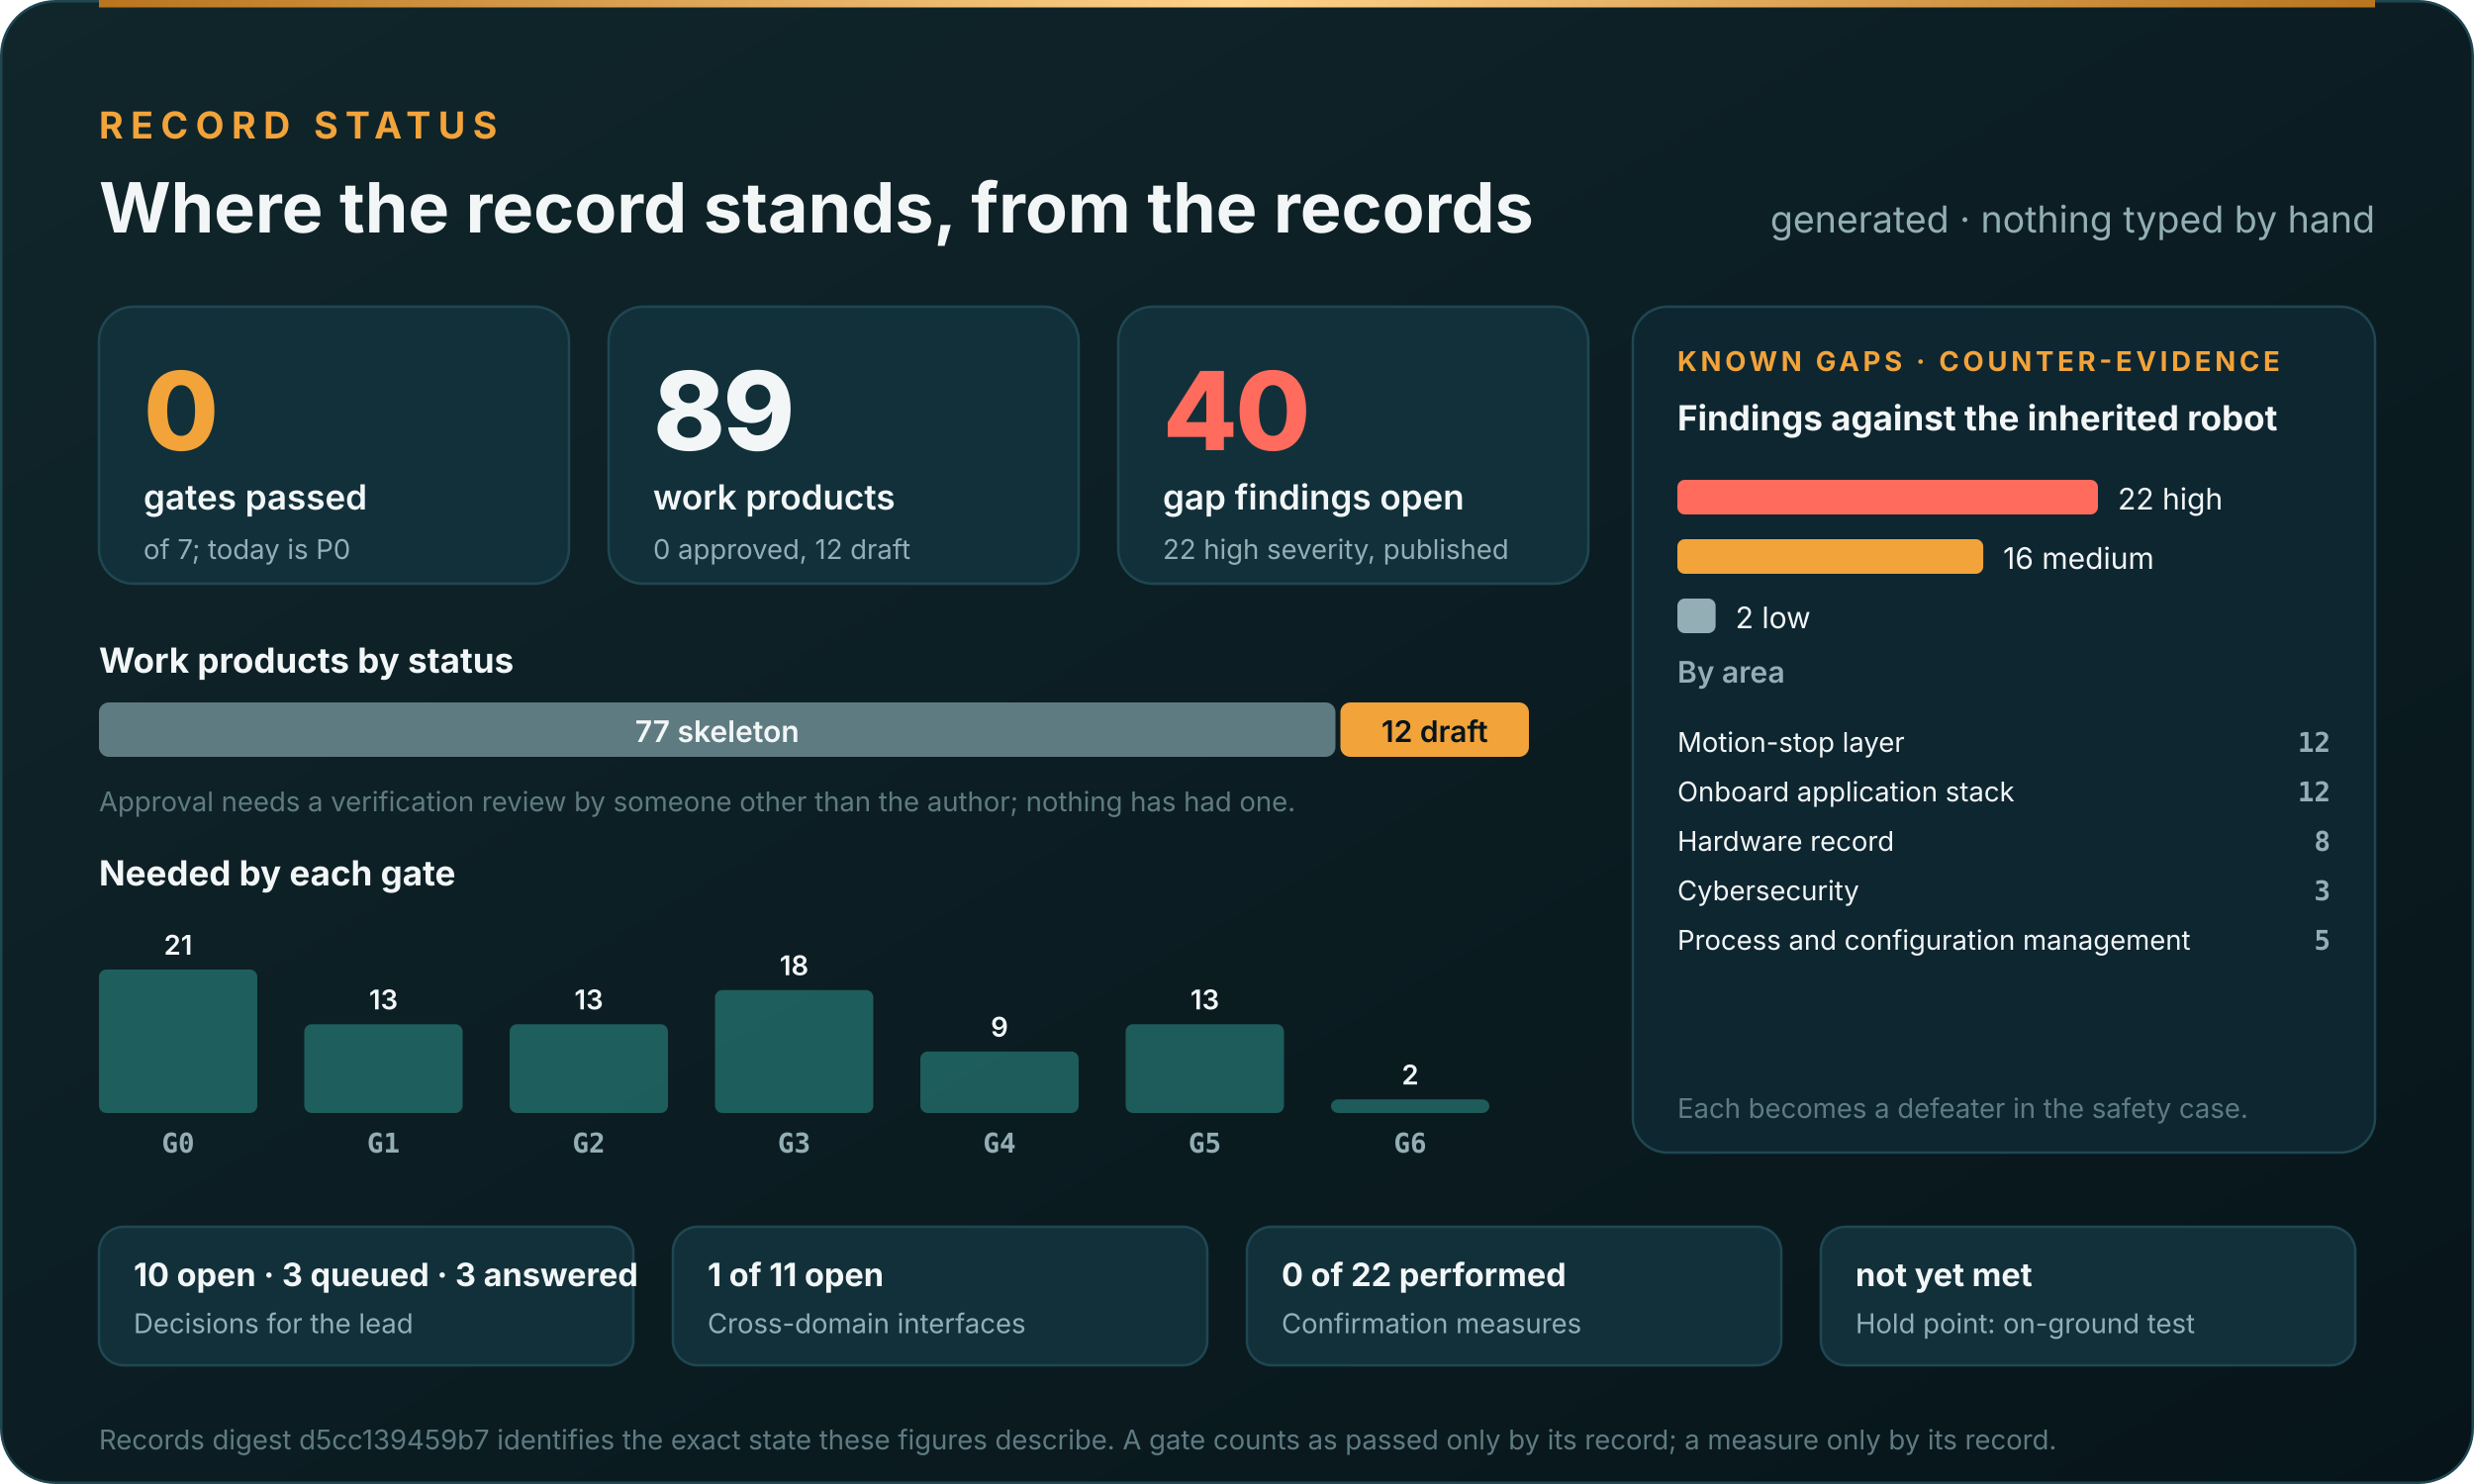
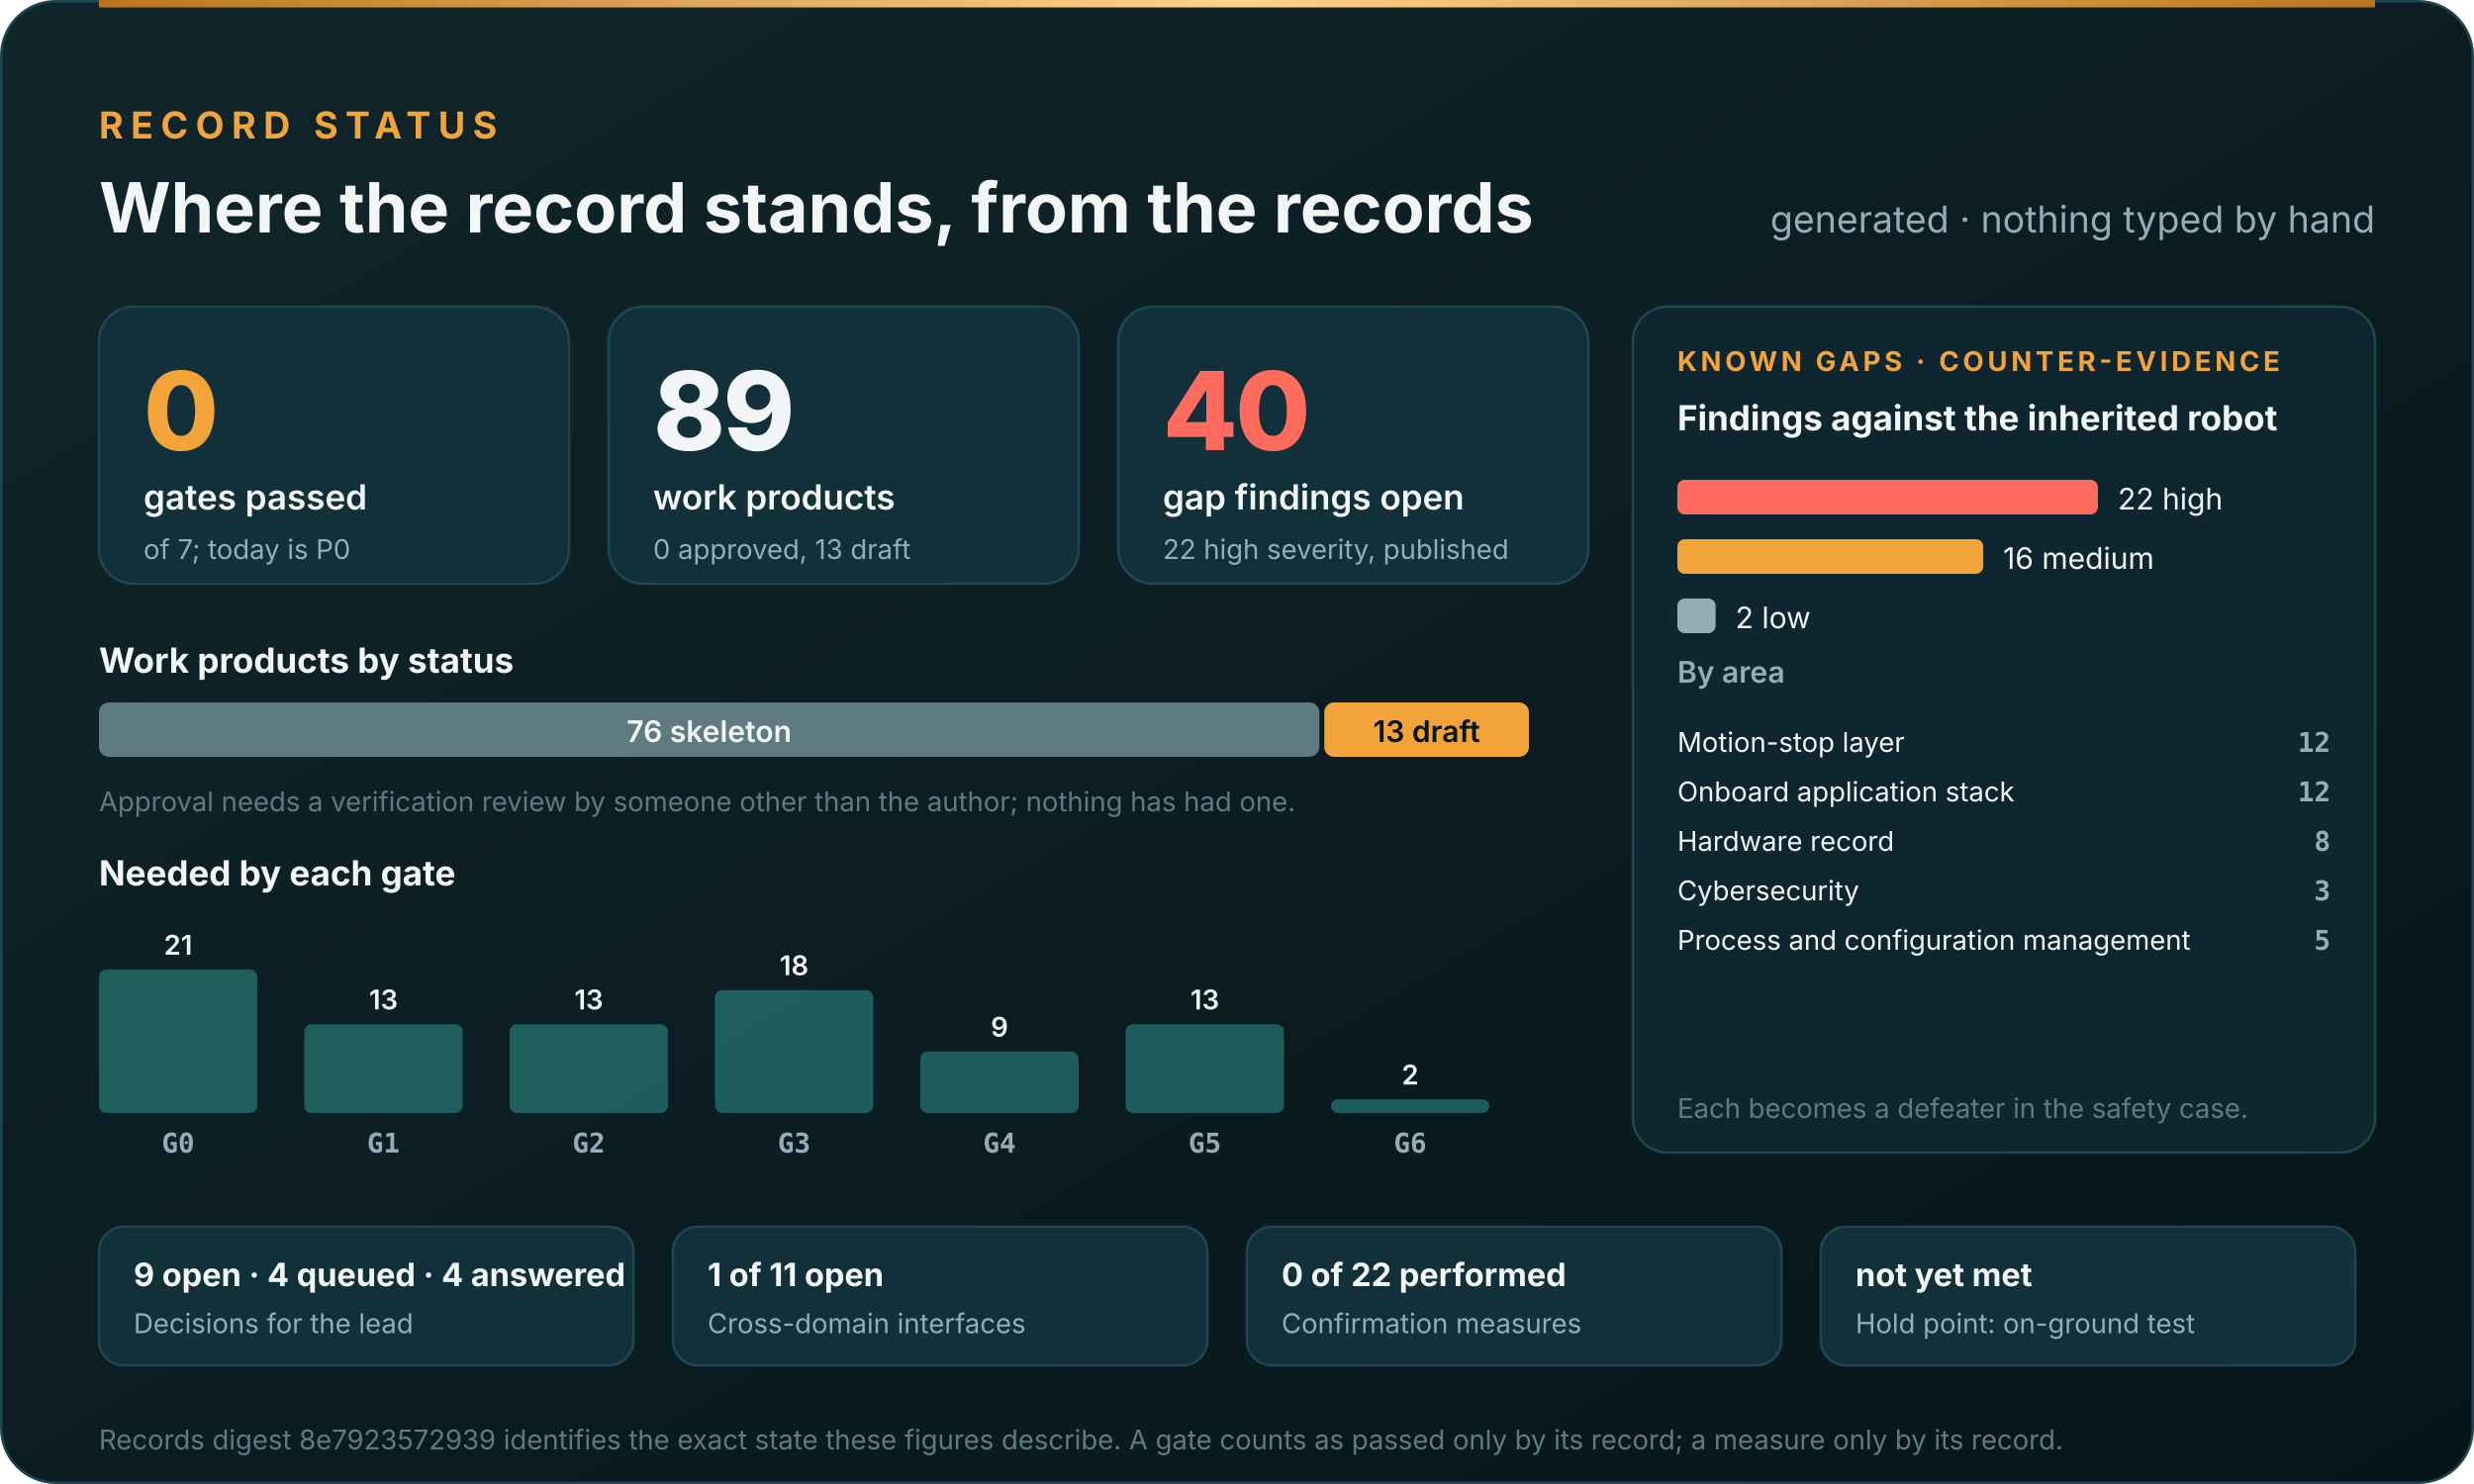
<svg xmlns="http://www.w3.org/2000/svg" width="1000" height="600" viewBox="0 0 1000 600" role="img" aria-labelledby="stat-t stat-d">
  <defs>
    <linearGradient id="stat-bg" x1="0" y1="0" x2="1" y2="1">
      <stop offset="0" stop-color="#10262B" />
      <stop offset="1" stop-color="#07151A" />
    </linearGradient>
    <linearGradient id="stat-amber" x1="0" y1="0" x2="1" y2="0">
      <stop offset="0" stop-color="#B8731C" />
      <stop offset="0.5" stop-color="#FFD38A" />
      <stop offset="1" stop-color="#B8731C" />
    </linearGradient>
  </defs>
  <rect x="0.5" y="0.5" width="999" height="599" rx="22" fill="url(#stat-bg)" stroke="#1F4752" />
  <rect x="40" y="0" width="920" height="3" fill="url(#stat-amber)" />
  <text x="40" y="56" font-family="Inter, 'Segoe UI', 'Helvetica Neue', Helvetica, Arial, sans-serif" font-size="15" font-weight="700" fill="#F2A33A" text-anchor="start" letter-spacing="3">RECORD STATUS</text>
  <text x="40" y="94" font-family="Inter, 'Segoe UI', 'Helvetica Neue', Helvetica, Arial, sans-serif" font-size="28" font-weight="700" fill="#F2F6F7" text-anchor="start">Where the record stands, from the records</text>
  <text x="960" y="94" font-family="Inter, 'Segoe UI', 'Helvetica Neue', Helvetica, Arial, sans-serif" font-size="15" font-weight="400" fill="#93AEB5" text-anchor="end">generated · nothing typed by hand</text>
  <rect x="40" y="124" width="190" height="112" rx="14" fill="#12303A" stroke="#1F4752" stroke-width="1" />
  <text x="58" y="182" font-family="Inter, 'Segoe UI', 'Helvetica Neue', Helvetica, Arial, sans-serif" font-size="44" font-weight="800" fill="#F2A33A" text-anchor="start" letter-spacing="-1">0</text>
  <text x="58" y="206" font-family="Inter, 'Segoe UI', 'Helvetica Neue', Helvetica, Arial, sans-serif" font-size="14" font-weight="600" fill="#F2F6F7" text-anchor="start">gates passed</text>
  <text x="58" y="226" font-family="Inter, 'Segoe UI', 'Helvetica Neue', Helvetica, Arial, sans-serif" font-size="11" font-weight="400" fill="#93AEB5" text-anchor="start">of 7; today is P0</text>
  <rect x="246" y="124" width="190" height="112" rx="14" fill="#12303A" stroke="#1F4752" stroke-width="1" />
  <text x="264" y="182" font-family="Inter, 'Segoe UI', 'Helvetica Neue', Helvetica, Arial, sans-serif" font-size="44" font-weight="800" fill="#F2F6F7" text-anchor="start" letter-spacing="-1">89</text>
  <text x="264" y="206" font-family="Inter, 'Segoe UI', 'Helvetica Neue', Helvetica, Arial, sans-serif" font-size="14" font-weight="600" fill="#F2F6F7" text-anchor="start">work products</text>
-   <text x="264" y="226" font-family="Inter, 'Segoe UI', 'Helvetica Neue', Helvetica, Arial, sans-serif" font-size="11" font-weight="400" fill="#93AEB5" text-anchor="start">0 approved, 12 draft</text>
+   <text x="264" y="226" font-family="Inter, 'Segoe UI', 'Helvetica Neue', Helvetica, Arial, sans-serif" font-size="11" font-weight="400" fill="#93AEB5" text-anchor="start">0 approved, 13 draft</text>
  <rect x="452" y="124" width="190" height="112" rx="14" fill="#12303A" stroke="#1F4752" stroke-width="1" />
  <text x="470" y="182" font-family="Inter, 'Segoe UI', 'Helvetica Neue', Helvetica, Arial, sans-serif" font-size="44" font-weight="800" fill="#FF6B5C" text-anchor="start" letter-spacing="-1">40</text>
  <text x="470" y="206" font-family="Inter, 'Segoe UI', 'Helvetica Neue', Helvetica, Arial, sans-serif" font-size="14" font-weight="600" fill="#F2F6F7" text-anchor="start">gap findings open</text>
  <text x="470" y="226" font-family="Inter, 'Segoe UI', 'Helvetica Neue', Helvetica, Arial, sans-serif" font-size="11" font-weight="400" fill="#93AEB5" text-anchor="start">22 high severity, published</text>
  <text x="40" y="272" font-family="Inter, 'Segoe UI', 'Helvetica Neue', Helvetica, Arial, sans-serif" font-size="14" font-weight="700" fill="#F2F6F7" text-anchor="start">Work products by status</text>
-   <rect x="40" y="284" width="499.798" height="22" rx="4" fill="#5F7B82" />
-   <text x="289.899" y="300" font-family="Inter, 'Segoe UI', 'Helvetica Neue', Helvetica, Arial, sans-serif" font-size="12" font-weight="600" fill="#F2F6F7" text-anchor="middle">77 skeleton</text>
-   <rect x="541.798" y="284" width="76.202" height="22" rx="4" fill="#F2A33A" />
-   <text x="579.899" y="300" font-family="Inter, 'Segoe UI', 'Helvetica Neue', Helvetica, Arial, sans-serif" font-size="12" font-weight="600" fill="#07151A" text-anchor="middle">12 draft</text>
+   <rect x="40" y="284" width="493.281" height="22" rx="4" fill="#5F7B82" />
+   <text x="286.64" y="300" font-family="Inter, 'Segoe UI', 'Helvetica Neue', Helvetica, Arial, sans-serif" font-size="12" font-weight="600" fill="#F2F6F7" text-anchor="middle">76 skeleton</text>
+   <rect x="535.281" y="284" width="82.719" height="22" rx="4" fill="#F2A33A" />
+   <text x="576.64" y="300" font-family="Inter, 'Segoe UI', 'Helvetica Neue', Helvetica, Arial, sans-serif" font-size="12" font-weight="600" fill="#07151A" text-anchor="middle">13 draft</text>
  <text x="40" y="328" font-family="Inter, 'Segoe UI', 'Helvetica Neue', Helvetica, Arial, sans-serif" font-size="11" font-weight="400" fill="#5F7B82" text-anchor="start">Approval needs a verification review by someone other than the author; nothing has had one.</text>
  <text x="40" y="358" font-family="Inter, 'Segoe UI', 'Helvetica Neue', Helvetica, Arial, sans-serif" font-size="14" font-weight="700" fill="#F2F6F7" text-anchor="start">Needed by each gate</text>
  <rect x="40" y="392" width="64" height="58" rx="3" fill="#3FD3C6" fill-opacity="0.35" />
  <text x="72" y="386" font-family="Inter, 'Segoe UI', 'Helvetica Neue', Helvetica, Arial, sans-serif" font-size="11" font-weight="600" fill="#F2F6F7" text-anchor="middle">21</text>
  <text x="72" y="466" font-family="'JetBrains Mono', 'SFMono-Regular', Menlo, Consolas, monospace" font-size="11" font-weight="600" fill="#93AEB5" text-anchor="middle">G0</text>
  <rect x="123" y="414.095" width="64" height="35.905" rx="3" fill="#3FD3C6" fill-opacity="0.35" />
  <text x="155" y="408.095" font-family="Inter, 'Segoe UI', 'Helvetica Neue', Helvetica, Arial, sans-serif" font-size="11" font-weight="600" fill="#F2F6F7" text-anchor="middle">13</text>
  <text x="155" y="466" font-family="'JetBrains Mono', 'SFMono-Regular', Menlo, Consolas, monospace" font-size="11" font-weight="600" fill="#93AEB5" text-anchor="middle">G1</text>
  <rect x="206" y="414.095" width="64" height="35.905" rx="3" fill="#3FD3C6" fill-opacity="0.35" />
  <text x="238" y="408.095" font-family="Inter, 'Segoe UI', 'Helvetica Neue', Helvetica, Arial, sans-serif" font-size="11" font-weight="600" fill="#F2F6F7" text-anchor="middle">13</text>
  <text x="238" y="466" font-family="'JetBrains Mono', 'SFMono-Regular', Menlo, Consolas, monospace" font-size="11" font-weight="600" fill="#93AEB5" text-anchor="middle">G2</text>
  <rect x="289" y="400.286" width="64" height="49.714" rx="3" fill="#3FD3C6" fill-opacity="0.35" />
  <text x="321" y="394.286" font-family="Inter, 'Segoe UI', 'Helvetica Neue', Helvetica, Arial, sans-serif" font-size="11" font-weight="600" fill="#F2F6F7" text-anchor="middle">18</text>
  <text x="321" y="466" font-family="'JetBrains Mono', 'SFMono-Regular', Menlo, Consolas, monospace" font-size="11" font-weight="600" fill="#93AEB5" text-anchor="middle">G3</text>
  <rect x="372" y="425.143" width="64" height="24.857" rx="3" fill="#3FD3C6" fill-opacity="0.35" />
  <text x="404" y="419.143" font-family="Inter, 'Segoe UI', 'Helvetica Neue', Helvetica, Arial, sans-serif" font-size="11" font-weight="600" fill="#F2F6F7" text-anchor="middle">9</text>
  <text x="404" y="466" font-family="'JetBrains Mono', 'SFMono-Regular', Menlo, Consolas, monospace" font-size="11" font-weight="600" fill="#93AEB5" text-anchor="middle">G4</text>
  <rect x="455" y="414.095" width="64" height="35.905" rx="3" fill="#3FD3C6" fill-opacity="0.35" />
  <text x="487" y="408.095" font-family="Inter, 'Segoe UI', 'Helvetica Neue', Helvetica, Arial, sans-serif" font-size="11" font-weight="600" fill="#F2F6F7" text-anchor="middle">13</text>
  <text x="487" y="466" font-family="'JetBrains Mono', 'SFMono-Regular', Menlo, Consolas, monospace" font-size="11" font-weight="600" fill="#93AEB5" text-anchor="middle">G5</text>
  <rect x="538" y="444.476" width="64" height="5.524" rx="3" fill="#3FD3C6" fill-opacity="0.35" />
  <text x="570" y="438.476" font-family="Inter, 'Segoe UI', 'Helvetica Neue', Helvetica, Arial, sans-serif" font-size="11" font-weight="600" fill="#F2F6F7" text-anchor="middle">2</text>
  <text x="570" y="466" font-family="'JetBrains Mono', 'SFMono-Regular', Menlo, Consolas, monospace" font-size="11" font-weight="600" fill="#93AEB5" text-anchor="middle">G6</text>
  <rect x="660" y="124" width="300" height="342" rx="14" fill="#0E2630" stroke="#1F4752" stroke-width="1" />
  <text x="678" y="150" font-family="Inter, 'Segoe UI', 'Helvetica Neue', Helvetica, Arial, sans-serif" font-size="11" font-weight="700" fill="#F2A33A" text-anchor="start" letter-spacing="1.5">KNOWN GAPS · COUNTER-EVIDENCE</text>
  <text x="678" y="174" font-family="Inter, 'Segoe UI', 'Helvetica Neue', Helvetica, Arial, sans-serif" font-size="14" font-weight="700" fill="#F2F6F7" text-anchor="start">Findings against the inherited robot</text>
  <rect x="678" y="194" width="170" height="14" rx="3" fill="#FF6B5C" />
  <text x="856" y="206" font-family="Inter, 'Segoe UI', 'Helvetica Neue', Helvetica, Arial, sans-serif" font-size="12" font-weight="400" fill="#F2F6F7" text-anchor="start">22 high</text>
  <rect x="678" y="218" width="123.636" height="14" rx="3" fill="#F2A33A" />
  <text x="809.636" y="230" font-family="Inter, 'Segoe UI', 'Helvetica Neue', Helvetica, Arial, sans-serif" font-size="12" font-weight="400" fill="#F2F6F7" text-anchor="start">16 medium</text>
  <rect x="678" y="242" width="15.454" height="14" rx="3" fill="#93AEB5" />
  <text x="701.455" y="254" font-family="Inter, 'Segoe UI', 'Helvetica Neue', Helvetica, Arial, sans-serif" font-size="12" font-weight="400" fill="#F2F6F7" text-anchor="start">2 low</text>
  <text x="678" y="276" font-family="Inter, 'Segoe UI', 'Helvetica Neue', Helvetica, Arial, sans-serif" font-size="12" font-weight="600" fill="#93AEB5" text-anchor="start">By area</text>
  <text x="678" y="304" font-family="Inter, 'Segoe UI', 'Helvetica Neue', Helvetica, Arial, sans-serif" font-size="11" font-weight="400" fill="#F2F6F7" text-anchor="start">Motion-stop layer</text>
  <text x="942" y="304" font-family="'JetBrains Mono', 'SFMono-Regular', Menlo, Consolas, monospace" font-size="11" font-weight="600" fill="#93AEB5" text-anchor="end">12</text>
  <text x="678" y="324" font-family="Inter, 'Segoe UI', 'Helvetica Neue', Helvetica, Arial, sans-serif" font-size="11" font-weight="400" fill="#F2F6F7" text-anchor="start">Onboard application stack</text>
  <text x="942" y="324" font-family="'JetBrains Mono', 'SFMono-Regular', Menlo, Consolas, monospace" font-size="11" font-weight="600" fill="#93AEB5" text-anchor="end">12</text>
  <text x="678" y="344" font-family="Inter, 'Segoe UI', 'Helvetica Neue', Helvetica, Arial, sans-serif" font-size="11" font-weight="400" fill="#F2F6F7" text-anchor="start">Hardware record</text>
  <text x="942" y="344" font-family="'JetBrains Mono', 'SFMono-Regular', Menlo, Consolas, monospace" font-size="11" font-weight="600" fill="#93AEB5" text-anchor="end">8</text>
  <text x="678" y="364" font-family="Inter, 'Segoe UI', 'Helvetica Neue', Helvetica, Arial, sans-serif" font-size="11" font-weight="400" fill="#F2F6F7" text-anchor="start">Cybersecurity</text>
  <text x="942" y="364" font-family="'JetBrains Mono', 'SFMono-Regular', Menlo, Consolas, monospace" font-size="11" font-weight="600" fill="#93AEB5" text-anchor="end">3</text>
  <text x="678" y="384" font-family="Inter, 'Segoe UI', 'Helvetica Neue', Helvetica, Arial, sans-serif" font-size="11" font-weight="400" fill="#F2F6F7" text-anchor="start">Process and configuration management</text>
  <text x="942" y="384" font-family="'JetBrains Mono', 'SFMono-Regular', Menlo, Consolas, monospace" font-size="11" font-weight="600" fill="#93AEB5" text-anchor="end">5</text>
  <text x="678" y="452" font-family="Inter, 'Segoe UI', 'Helvetica Neue', Helvetica, Arial, sans-serif" font-size="11" font-weight="400" fill="#5F7B82" text-anchor="start">Each becomes a defeater in the safety case.</text>
  <rect x="40" y="496" width="216" height="56" rx="10" fill="#12303A" stroke="#1F4752" stroke-width="1" />
-   <text x="54" y="520" font-family="Inter, 'Segoe UI', 'Helvetica Neue', Helvetica, Arial, sans-serif" font-size="13" font-weight="700" fill="#F2F6F7" text-anchor="start">10 open · 3 queued · 3 answered</text>
+   <text x="54" y="520" font-family="Inter, 'Segoe UI', 'Helvetica Neue', Helvetica, Arial, sans-serif" font-size="13" font-weight="700" fill="#F2F6F7" text-anchor="start">9 open · 4 queued · 4 answered</text>
  <text x="54" y="539" font-family="Inter, 'Segoe UI', 'Helvetica Neue', Helvetica, Arial, sans-serif" font-size="11" font-weight="400" fill="#93AEB5" text-anchor="start">Decisions for the lead</text>
  <rect x="272" y="496" width="216" height="56" rx="10" fill="#12303A" stroke="#1F4752" stroke-width="1" />
  <text x="286" y="520" font-family="Inter, 'Segoe UI', 'Helvetica Neue', Helvetica, Arial, sans-serif" font-size="13" font-weight="700" fill="#F2F6F7" text-anchor="start">1 of 11 open</text>
  <text x="286" y="539" font-family="Inter, 'Segoe UI', 'Helvetica Neue', Helvetica, Arial, sans-serif" font-size="11" font-weight="400" fill="#93AEB5" text-anchor="start">Cross-domain interfaces</text>
  <rect x="504" y="496" width="216" height="56" rx="10" fill="#12303A" stroke="#1F4752" stroke-width="1" />
  <text x="518" y="520" font-family="Inter, 'Segoe UI', 'Helvetica Neue', Helvetica, Arial, sans-serif" font-size="13" font-weight="700" fill="#F2F6F7" text-anchor="start">0 of 22 performed</text>
  <text x="518" y="539" font-family="Inter, 'Segoe UI', 'Helvetica Neue', Helvetica, Arial, sans-serif" font-size="11" font-weight="400" fill="#93AEB5" text-anchor="start">Confirmation measures</text>
  <rect x="736" y="496" width="216" height="56" rx="10" fill="#12303A" stroke="#1F4752" stroke-width="1" />
  <text x="750" y="520" font-family="Inter, 'Segoe UI', 'Helvetica Neue', Helvetica, Arial, sans-serif" font-size="13" font-weight="700" fill="#F2F6F7" text-anchor="start">not yet met</text>
  <text x="750" y="539" font-family="Inter, 'Segoe UI', 'Helvetica Neue', Helvetica, Arial, sans-serif" font-size="11" font-weight="400" fill="#93AEB5" text-anchor="start">Hold point: on-ground test</text>
-   <text x="40" y="586" font-family="Inter, 'Segoe UI', 'Helvetica Neue', Helvetica, Arial, sans-serif" font-size="11" font-weight="400" fill="#5F7B82" text-anchor="start">Records digest d5cc139459b7 identifies the exact state these figures describe. A gate counts as passed only by its record; a measure only by its record.</text>
+   <text x="40" y="586" font-family="Inter, 'Segoe UI', 'Helvetica Neue', Helvetica, Arial, sans-serif" font-size="11" font-weight="400" fill="#5F7B82" text-anchor="start">Records digest 8e7923572939 identifies the exact state these figures describe. A gate counts as passed only by its record; a measure only by its record.</text>
</svg>
